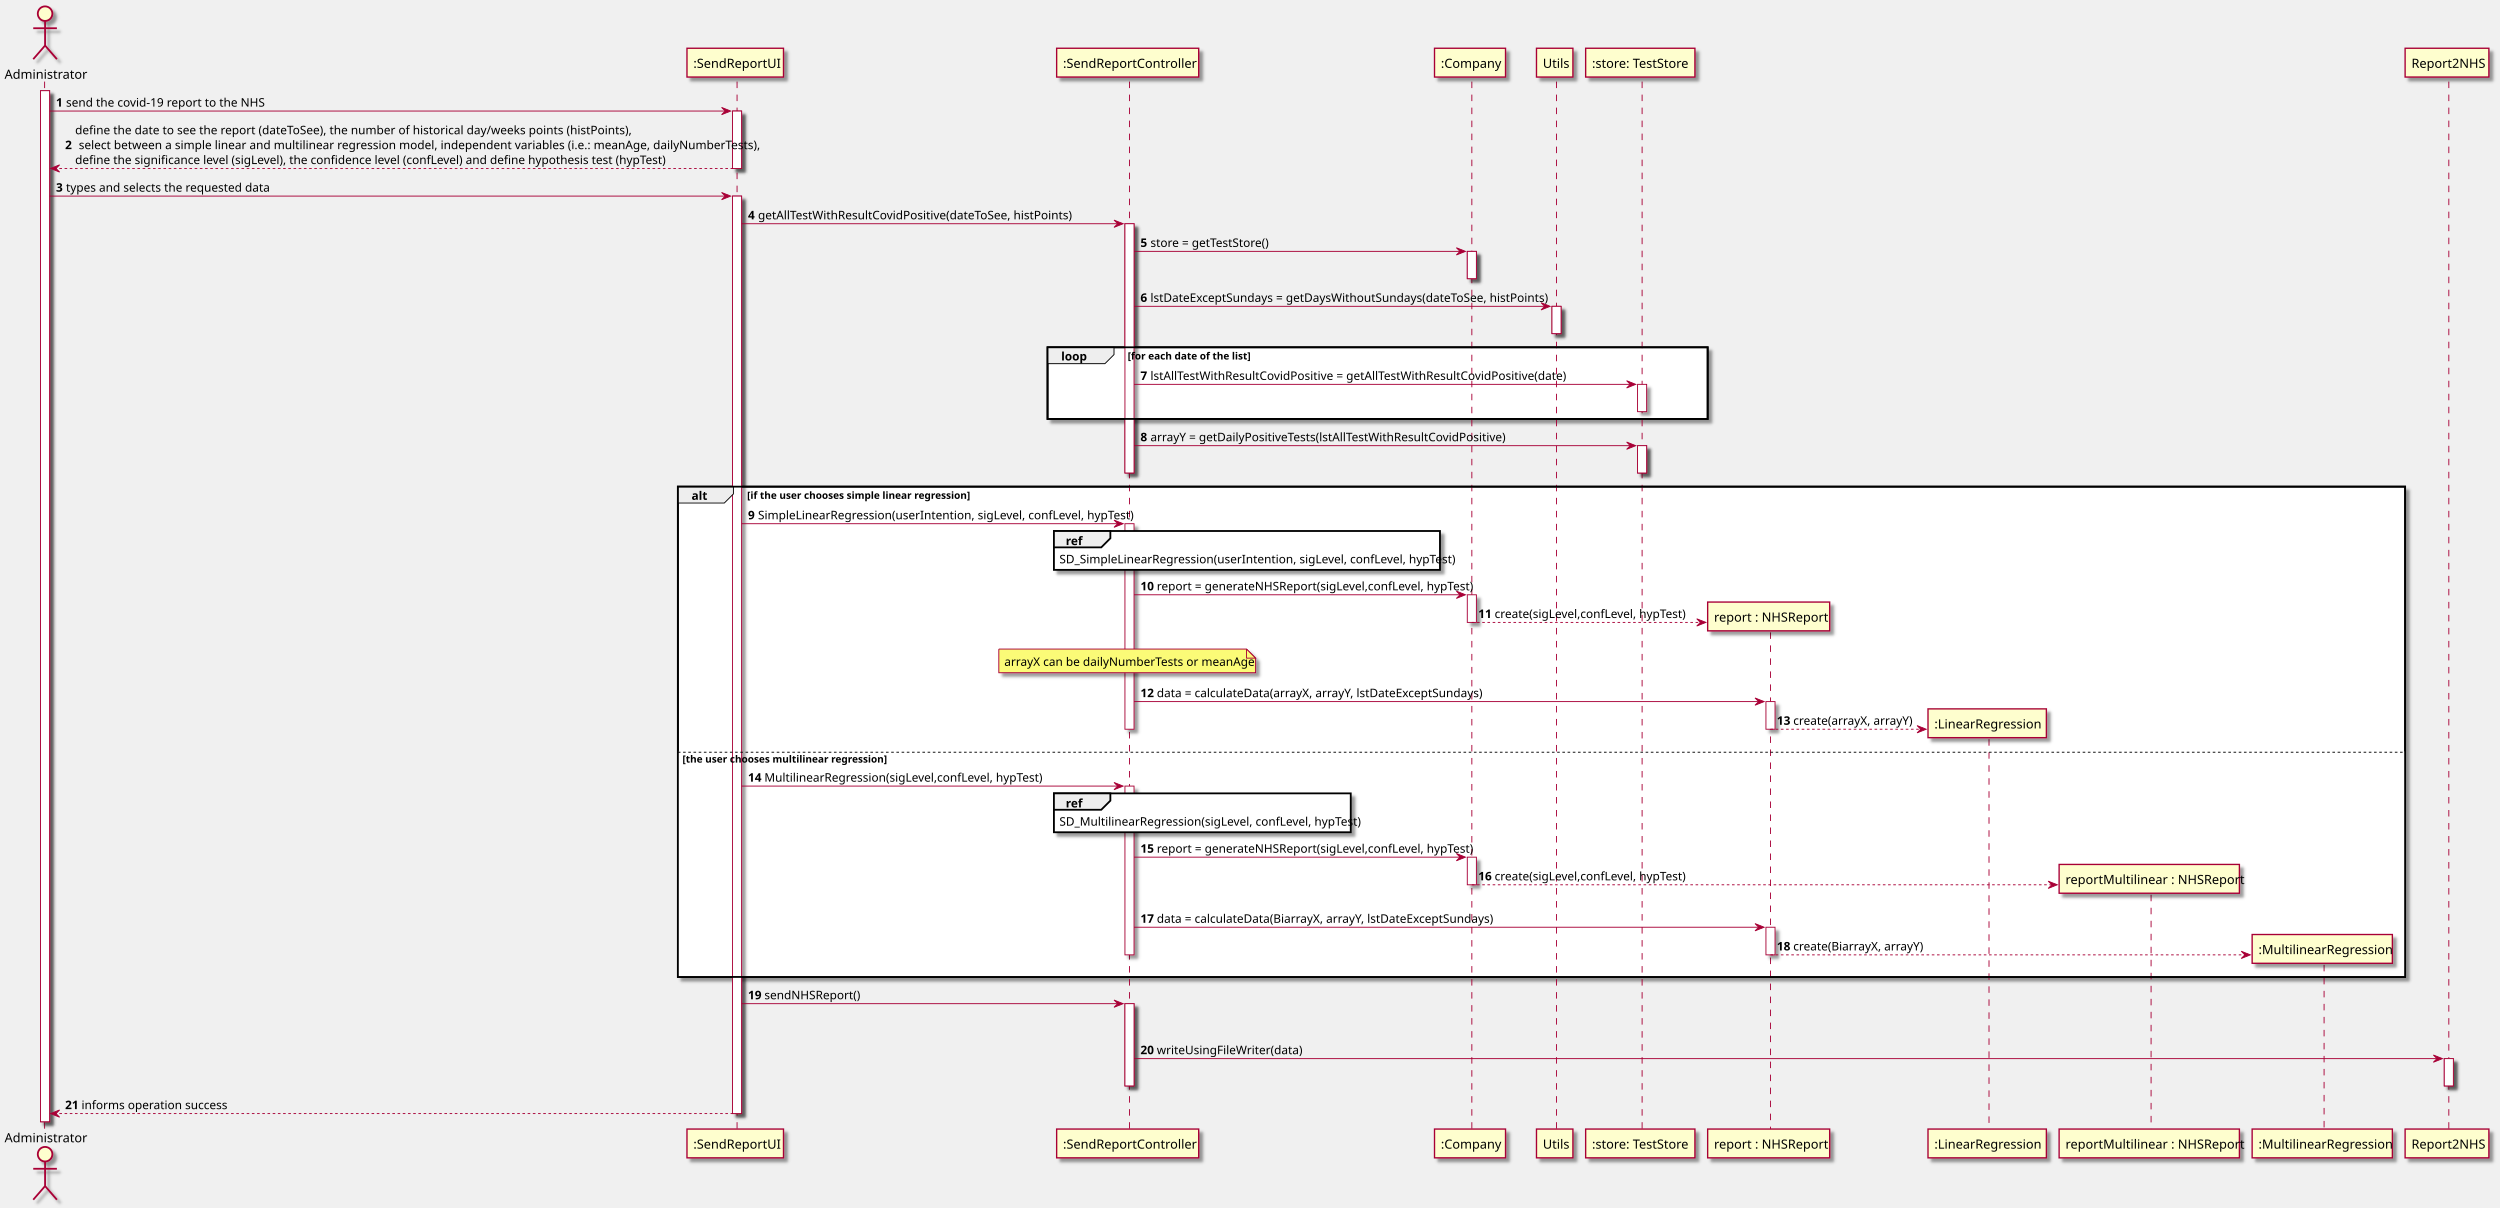
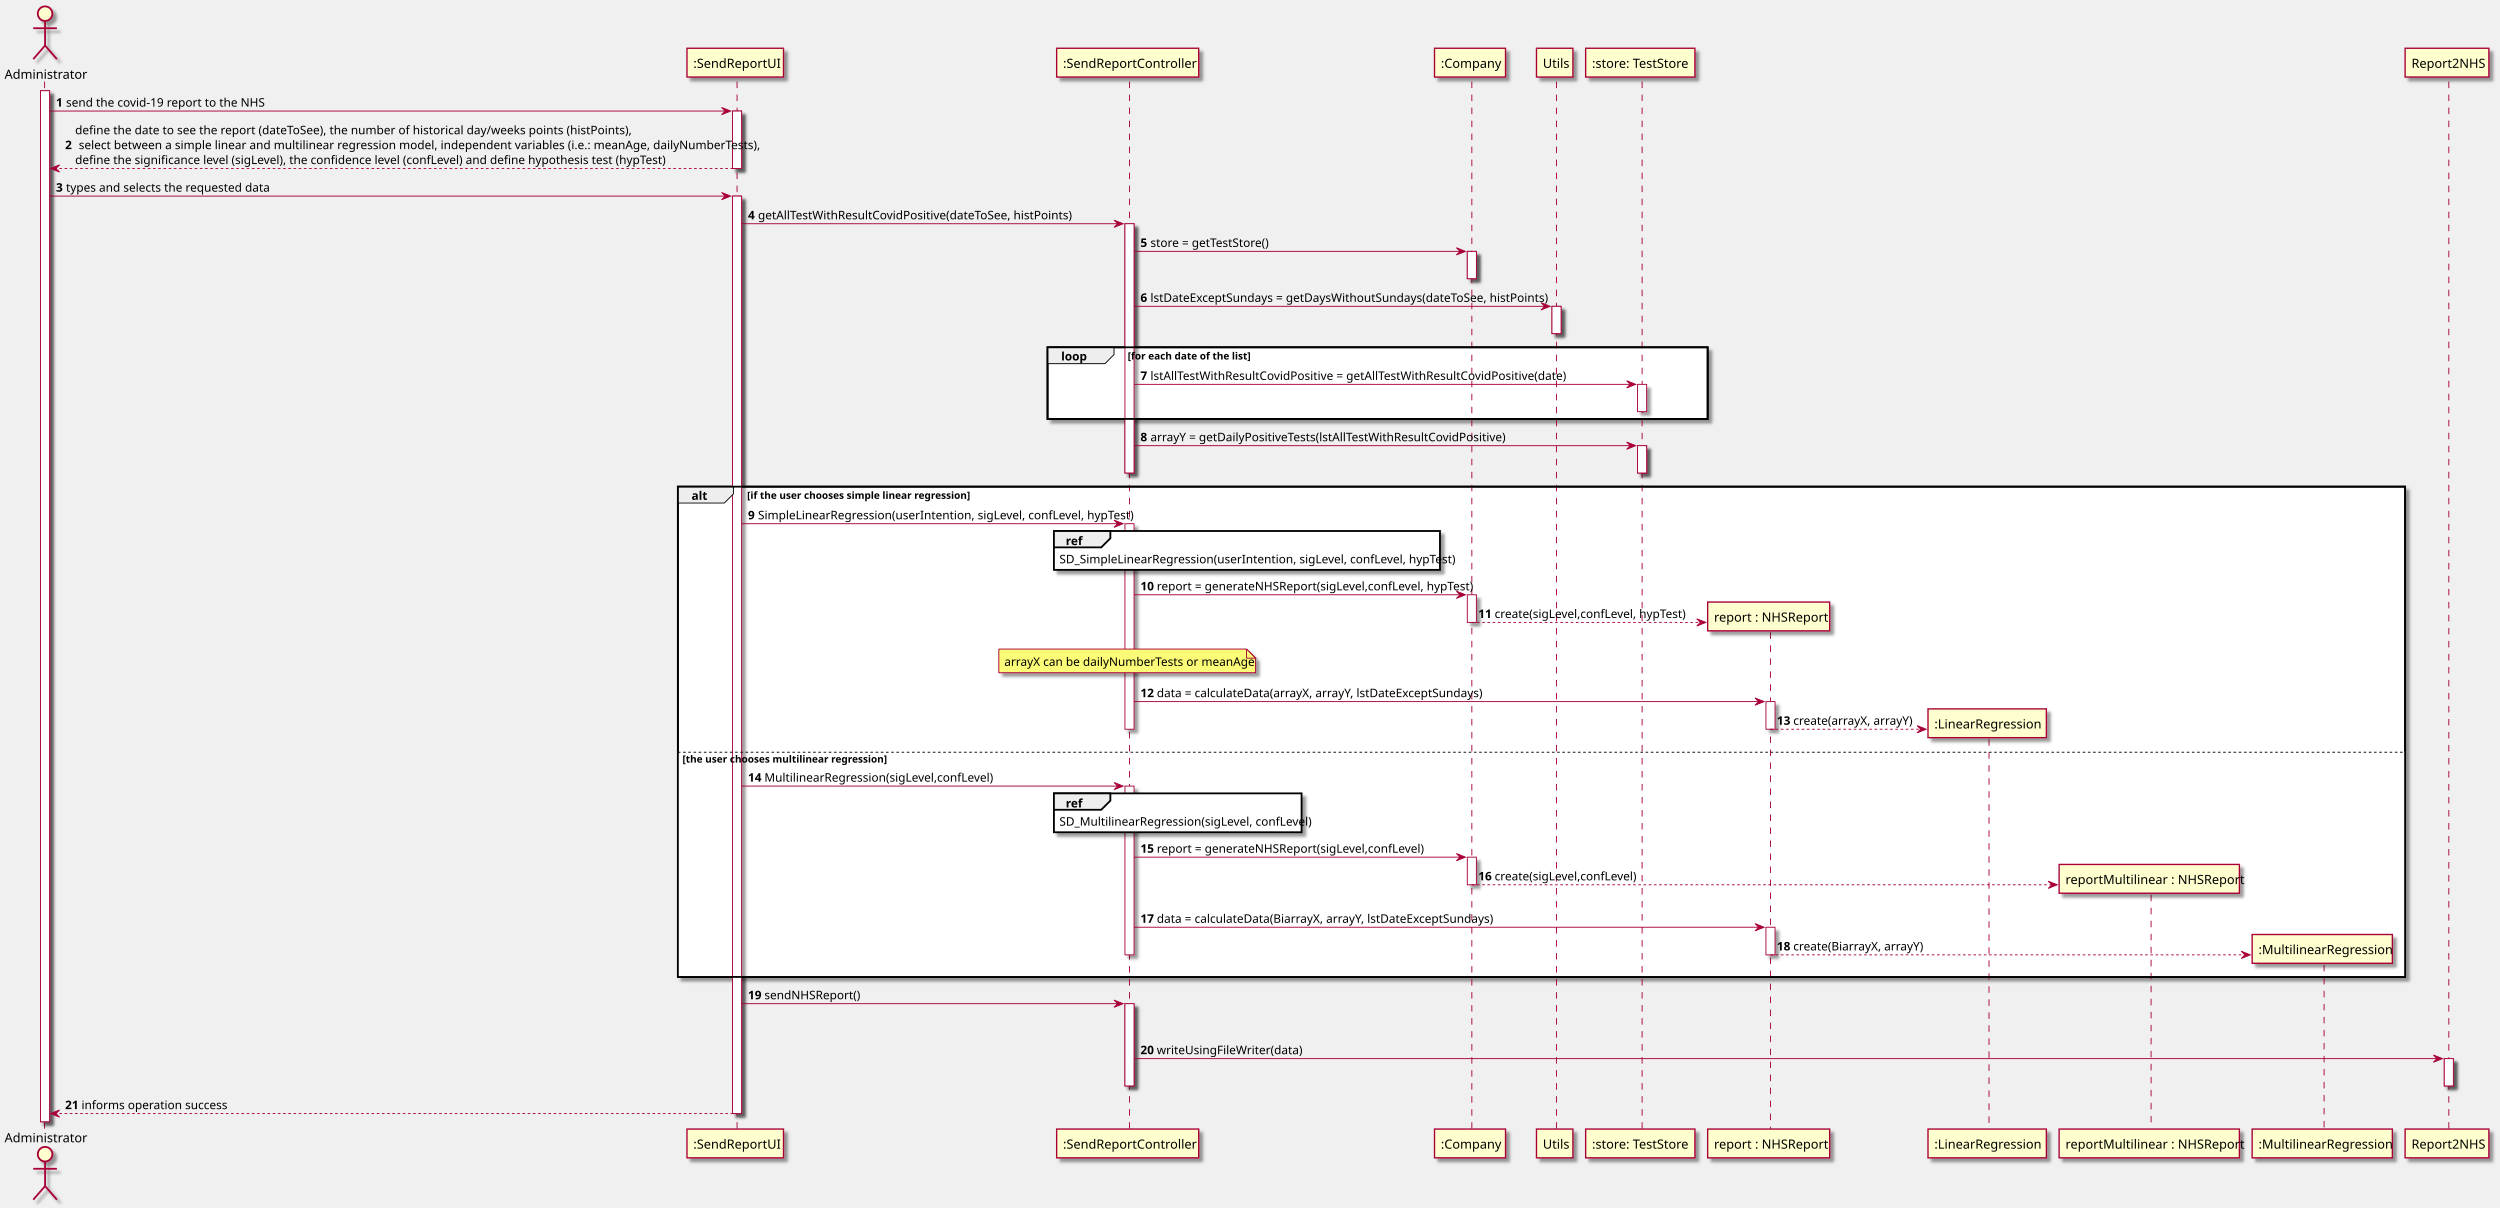
<svg xmlns="http://www.w3.org/2000/svg" contentScriptType="application/ecmascript" contentStyleType="text/css" height="928.2px" preserveAspectRatio="none" style="width:1922px;height:928px;" version="1.1" viewBox="0 0 1922 928" width="1922.9px" zoomAndPan="magnify">
  <defs>
-     <filter height="300%" id="f334g4df48loe" width="300%" x="-1" y="-1">
+     <filter height="300%" id="f144cm4b75walk" width="300%" x="-1" y="-1">
      <feGaussianBlur result="blurOut" stdDeviation="1.4" />
      <feColorMatrix in="blurOut" result="blurOut2" type="matrix" values="0 0 0 0 0 0 0 0 0 0 0 0 0 0 0 0 0 0 .4 0" />
      <feOffset dx="2.8" dy="2.8" in="blurOut2" result="blurOut3" />
      <feBlend in="SourceGraphic" in2="blurOut3" mode="normal" />
    </filter>
  </defs>
  <g>
-     <rect fill="#FFFFFF" filter="url(#f334g4df48loe)" height="792.69" style="stroke:#A80036;stroke-width:0.7;" width="7" x="31.15" y="69.727" />
-     <rect fill="#FFFFFF" filter="url(#f334g4df48loe)" height="44.138" style="stroke:#A80036;stroke-width:0.7;" width="7" x="563.15" y="85.373" />
-     <rect fill="#FFFFFF" filter="url(#f334g4df48loe)" height="705.359" style="stroke:#A80036;stroke-width:0.7;" width="7" x="563.15" y="150.757" />
-     <rect fill="#FFFFFF" filter="url(#f334g4df48loe)" height="191.631" style="stroke:#A80036;stroke-width:0.7;" width="7" x="864.85" y="172.003" />
-     <rect fill="#FFFFFF" filter="url(#f334g4df48loe)" height="158.003" style="stroke:#A80036;stroke-width:0.7;" width="7" x="864.85" y="402.626" />
-     <rect fill="#FFFFFF" filter="url(#f334g4df48loe)" height="129.757" style="stroke:#A80036;stroke-width:0.7;" width="7" x="864.85" y="604.341" />
-     <rect fill="#FFFFFF" filter="url(#f334g4df48loe)" height="63.246" style="stroke:#A80036;stroke-width:0.7;" width="7" x="864.85" y="771.624" />
-     <rect fill="#FFFFFF" filter="url(#f334g4df48loe)" height="21" style="stroke:#A80036;stroke-width:0.7;" width="7" x="1128.05" y="193.249" />
-     <rect fill="#FFFFFF" filter="url(#f334g4df48loe)" height="21.246" style="stroke:#A80036;stroke-width:0.7;" width="7" x="1128.05" y="457.264" />
-     <rect fill="#FFFFFF" filter="url(#f334g4df48loe)" height="21.246" style="stroke:#A80036;stroke-width:0.7;" width="7" x="1128.05" y="658.979" />
-     <rect fill="#FFFFFF" filter="url(#f334g4df48loe)" height="21" style="stroke:#A80036;stroke-width:0.7;" width="7" x="1193.15" y="235.495" />
-     <rect fill="#FFFFFF" filter="url(#f334g4df48loe)" height="21" style="stroke:#A80036;stroke-width:0.7;" width="7" x="1258.95" y="295.488" />
-     <rect fill="#FFFFFF" filter="url(#f334g4df48loe)" height="21" style="stroke:#A80036;stroke-width:0.7;" width="7" x="1258.95" y="342.634" />
-     <rect fill="#FFFFFF" filter="url(#f334g4df48loe)" height="21.246" style="stroke:#A80036;stroke-width:0.7;" width="7" x="1357.65" y="539.383" />
-     <rect fill="#FFFFFF" filter="url(#f334g4df48loe)" height="21.246" style="stroke:#A80036;stroke-width:0.7;" width="7" x="1357.65" y="712.852" />
-     <rect fill="#FFFFFF" filter="url(#f334g4df48loe)" height="21" style="stroke:#A80036;stroke-width:0.7;" width="7" x="1879.15" y="813.87" />
-     <rect fill="#FFFFFF" filter="url(#f334g4df48loe)" height="55.092" style="stroke:#000000;stroke-width:1.4;" width="507.5" x="805.35" y="266.995" />
-     <rect fill="#FFFFFF" filter="url(#f334g4df48loe)" height="376.945" style="stroke:#000000;stroke-width:1.4;" width="1327.9" x="521.15" y="374.134" />
+     <rect fill="#FFFFFF" filter="url(#f144cm4b75walk)" height="792.69" style="stroke:#A80036;stroke-width:0.7;" width="7" x="31.15" y="69.727" />
+     <rect fill="#FFFFFF" filter="url(#f144cm4b75walk)" height="44.138" style="stroke:#A80036;stroke-width:0.7;" width="7" x="563.15" y="85.373" />
+     <rect fill="#FFFFFF" filter="url(#f144cm4b75walk)" height="705.359" style="stroke:#A80036;stroke-width:0.7;" width="7" x="563.15" y="150.757" />
+     <rect fill="#FFFFFF" filter="url(#f144cm4b75walk)" height="191.631" style="stroke:#A80036;stroke-width:0.7;" width="7" x="864.85" y="172.003" />
+     <rect fill="#FFFFFF" filter="url(#f144cm4b75walk)" height="158.003" style="stroke:#A80036;stroke-width:0.7;" width="7" x="864.85" y="402.626" />
+     <rect fill="#FFFFFF" filter="url(#f144cm4b75walk)" height="129.757" style="stroke:#A80036;stroke-width:0.7;" width="7" x="864.85" y="604.341" />
+     <rect fill="#FFFFFF" filter="url(#f144cm4b75walk)" height="63.246" style="stroke:#A80036;stroke-width:0.7;" width="7" x="864.85" y="771.624" />
+     <rect fill="#FFFFFF" filter="url(#f144cm4b75walk)" height="21" style="stroke:#A80036;stroke-width:0.7;" width="7" x="1128.05" y="193.249" />
+     <rect fill="#FFFFFF" filter="url(#f144cm4b75walk)" height="21.246" style="stroke:#A80036;stroke-width:0.7;" width="7" x="1128.05" y="457.264" />
+     <rect fill="#FFFFFF" filter="url(#f144cm4b75walk)" height="21.246" style="stroke:#A80036;stroke-width:0.7;" width="7" x="1128.05" y="658.979" />
+     <rect fill="#FFFFFF" filter="url(#f144cm4b75walk)" height="21" style="stroke:#A80036;stroke-width:0.7;" width="7" x="1193.15" y="235.495" />
+     <rect fill="#FFFFFF" filter="url(#f144cm4b75walk)" height="21" style="stroke:#A80036;stroke-width:0.7;" width="7" x="1258.95" y="295.488" />
+     <rect fill="#FFFFFF" filter="url(#f144cm4b75walk)" height="21" style="stroke:#A80036;stroke-width:0.7;" width="7" x="1258.95" y="342.634" />
+     <rect fill="#FFFFFF" filter="url(#f144cm4b75walk)" height="21.246" style="stroke:#A80036;stroke-width:0.7;" width="7" x="1357.65" y="539.383" />
+     <rect fill="#FFFFFF" filter="url(#f144cm4b75walk)" height="21.246" style="stroke:#A80036;stroke-width:0.7;" width="7" x="1357.65" y="712.852" />
+     <rect fill="#FFFFFF" filter="url(#f144cm4b75walk)" height="21" style="stroke:#A80036;stroke-width:0.7;" width="7" x="1879.15" y="813.87" />
+     <rect fill="#FFFFFF" filter="url(#f144cm4b75walk)" height="55.092" style="stroke:#000000;stroke-width:1.4;" width="507.5" x="805.35" y="266.995" />
+     <rect fill="#FFFFFF" filter="url(#f144cm4b75walk)" height="376.945" style="stroke:#000000;stroke-width:1.4;" width="1327.9" x="521.15" y="374.134" />
    <rect fill="#FFFFFF" height="173.469" style="stroke:none;stroke-width:0.7;" width="1327.9" x="521.15" y="577.609" />
    <line style="stroke:#A80036;stroke-width:0.7;stroke-dasharray:5.0,5.0;" x1="34.3" x2="34.3" y1="62.727" y2="868.716" />
    <line style="stroke:#A80036;stroke-width:0.7;stroke-dasharray:5.0,5.0;" x1="566.65" x2="566.65" y1="62.727" y2="868.716" />
    <line style="stroke:#A80036;stroke-width:0.7;stroke-dasharray:5.0,5.0;" x1="868.35" x2="868.35" y1="62.727" y2="868.716" />
    <line style="stroke:#A80036;stroke-width:0.7;stroke-dasharray:5.0,5.0;" x1="1131.55" x2="1131.55" y1="62.727" y2="868.716" />
    <line style="stroke:#A80036;stroke-width:0.7;stroke-dasharray:5.0,5.0;" x1="1196.65" x2="1196.65" y1="62.727" y2="868.716" />
    <line style="stroke:#A80036;stroke-width:0.7;stroke-dasharray:5.0,5.0;" x1="1262.45" x2="1262.45" y1="62.727" y2="868.716" />
    <line style="stroke:#A80036;stroke-width:0.7;stroke-dasharray:5.0,5.0;" x1="1361.15" x2="1361.15" y1="486.177" y2="868.716" />
    <line style="stroke:#A80036;stroke-width:0.7;stroke-dasharray:5.0,5.0;" x1="1529.15" x2="1529.15" y1="568.296" y2="868.716" />
    <line style="stroke:#A80036;stroke-width:0.7;stroke-dasharray:5.0,5.0;" x1="1653.75" x2="1653.75" y1="687.892" y2="868.716" />
    <line style="stroke:#A80036;stroke-width:0.7;stroke-dasharray:5.0,5.0;" x1="1786.75" x2="1786.75" y1="741.765" y2="868.716" />
    <line style="stroke:#A80036;stroke-width:0.7;stroke-dasharray:5.0,5.0;" x1="1882.65" x2="1882.65" y1="62.727" y2="868.716" />
    <text fill="#000000" font-family="sans-serif" font-size="9.8" lengthAdjust="spacing" textLength="58.1" x="3.5" y="60.573">Administrator</text>
-     <ellipse cx="34.65" cy="10.5" fill="#FEFECE" filter="url(#f334g4df48loe)" rx="5.6" ry="5.6" style="stroke:#A80036;stroke-width:1.4;" />
-     <path d="M34.65,16.1 L34.65,35 M25.55,21.7 L43.75,21.7 M34.65,35 L25.55,45.5 M34.65,35 L43.75,45.5 " fill="none" filter="url(#f334g4df48loe)" style="stroke:#A80036;stroke-width:1.4;" />
+     <ellipse cx="34.65" cy="10.5" fill="#FEFECE" filter="url(#f144cm4b75walk)" rx="5.6" ry="5.6" style="stroke:#A80036;stroke-width:1.4;" />
+     <path d="M34.65,16.1 L34.65,35 M25.55,21.7 L43.75,21.7 M34.65,35 L25.55,45.5 M34.65,35 L43.75,45.5 " fill="none" filter="url(#f144cm4b75walk)" style="stroke:#A80036;stroke-width:1.4;" />
    <text fill="#000000" font-family="sans-serif" font-size="9.8" lengthAdjust="spacing" textLength="58.1" x="3.5" y="878.19">Administrator</text>
-     <ellipse cx="34.65" cy="887.343" fill="#FEFECE" filter="url(#f334g4df48loe)" rx="5.6" ry="5.6" style="stroke:#A80036;stroke-width:1.4;" />
-     <path d="M34.65,892.943 L34.65,911.843 M25.55,898.543 L43.75,898.543 M34.65,911.843 L25.55,922.343 M34.65,911.843 L43.75,922.343 " fill="none" filter="url(#f334g4df48loe)" style="stroke:#A80036;stroke-width:1.4;" />
-     <rect fill="#FEFECE" filter="url(#f334g4df48loe)" height="22.127" style="stroke:#A80036;stroke-width:1.05;" width="74.2" x="528.15" y="37.1" />
+     <ellipse cx="34.65" cy="887.343" fill="#FEFECE" filter="url(#f144cm4b75walk)" rx="5.6" ry="5.6" style="stroke:#A80036;stroke-width:1.4;" />
+     <path d="M34.65,892.943 L34.65,911.843 M25.55,898.543 L43.75,898.543 M34.65,911.843 L25.55,922.343 M34.65,911.843 L43.75,922.343 " fill="none" filter="url(#f144cm4b75walk)" style="stroke:#A80036;stroke-width:1.4;" />
+     <rect fill="#FEFECE" filter="url(#f144cm4b75walk)" height="22.127" style="stroke:#A80036;stroke-width:1.05;" width="74.2" x="528.15" y="37.1" />
    <text fill="#000000" font-family="sans-serif" font-size="9.8" lengthAdjust="spacing" textLength="64.4" x="533.05" y="52.173">:SendReportUI</text>
-     <rect fill="#FEFECE" filter="url(#f334g4df48loe)" height="22.127" style="stroke:#A80036;stroke-width:1.05;" width="74.2" x="528.15" y="868.016" />
+     <rect fill="#FEFECE" filter="url(#f144cm4b75walk)" height="22.127" style="stroke:#A80036;stroke-width:1.05;" width="74.2" x="528.15" y="868.016" />
    <text fill="#000000" font-family="sans-serif" font-size="9.8" lengthAdjust="spacing" textLength="64.4" x="533.05" y="883.09">:SendReportUI</text>
-     <rect fill="#FEFECE" filter="url(#f334g4df48loe)" height="22.127" style="stroke:#A80036;stroke-width:1.05;" width="109.2" x="812.35" y="37.1" />
+     <rect fill="#FEFECE" filter="url(#f144cm4b75walk)" height="22.127" style="stroke:#A80036;stroke-width:1.05;" width="109.2" x="812.35" y="37.1" />
    <text fill="#000000" font-family="sans-serif" font-size="9.8" lengthAdjust="spacing" textLength="99.4" x="817.25" y="52.173">:SendReportController</text>
-     <rect fill="#FEFECE" filter="url(#f334g4df48loe)" height="22.127" style="stroke:#A80036;stroke-width:1.05;" width="109.2" x="812.35" y="868.016" />
+     <rect fill="#FEFECE" filter="url(#f144cm4b75walk)" height="22.127" style="stroke:#A80036;stroke-width:1.05;" width="109.2" x="812.35" y="868.016" />
    <text fill="#000000" font-family="sans-serif" font-size="9.8" lengthAdjust="spacing" textLength="99.4" x="817.25" y="883.09">:SendReportController</text>
-     <rect fill="#FEFECE" filter="url(#f334g4df48loe)" height="22.127" style="stroke:#A80036;stroke-width:1.05;" width="54.6" x="1102.85" y="37.1" />
+     <rect fill="#FEFECE" filter="url(#f144cm4b75walk)" height="22.127" style="stroke:#A80036;stroke-width:1.05;" width="54.6" x="1102.85" y="37.1" />
    <text fill="#000000" font-family="sans-serif" font-size="9.8" lengthAdjust="spacing" textLength="44.8" x="1107.75" y="52.173">:Company</text>
-     <rect fill="#FEFECE" filter="url(#f334g4df48loe)" height="22.127" style="stroke:#A80036;stroke-width:1.05;" width="54.6" x="1102.85" y="868.016" />
+     <rect fill="#FEFECE" filter="url(#f144cm4b75walk)" height="22.127" style="stroke:#A80036;stroke-width:1.05;" width="54.6" x="1102.85" y="868.016" />
    <text fill="#000000" font-family="sans-serif" font-size="9.8" lengthAdjust="spacing" textLength="44.8" x="1107.75" y="883.09">:Company</text>
-     <rect fill="#FEFECE" filter="url(#f334g4df48loe)" height="22.127" style="stroke:#A80036;stroke-width:1.05;" width="28" x="1181.25" y="37.1" />
+     <rect fill="#FEFECE" filter="url(#f144cm4b75walk)" height="22.127" style="stroke:#A80036;stroke-width:1.05;" width="28" x="1181.25" y="37.1" />
    <text fill="#000000" font-family="sans-serif" font-size="9.8" lengthAdjust="spacing" textLength="18.2" x="1186.15" y="52.173">Utils</text>
-     <rect fill="#FEFECE" filter="url(#f334g4df48loe)" height="22.127" style="stroke:#A80036;stroke-width:1.05;" width="28" x="1181.25" y="868.016" />
+     <rect fill="#FEFECE" filter="url(#f144cm4b75walk)" height="22.127" style="stroke:#A80036;stroke-width:1.05;" width="28" x="1181.25" y="868.016" />
    <text fill="#000000" font-family="sans-serif" font-size="9.8" lengthAdjust="spacing" textLength="18.2" x="1186.15" y="883.09">Utils</text>
-     <rect fill="#FEFECE" filter="url(#f334g4df48loe)" height="22.127" style="stroke:#A80036;stroke-width:1.05;" width="84" x="1219.05" y="37.1" />
+     <rect fill="#FEFECE" filter="url(#f144cm4b75walk)" height="22.127" style="stroke:#A80036;stroke-width:1.05;" width="84" x="1219.05" y="37.1" />
    <text fill="#000000" font-family="sans-serif" font-size="9.8" lengthAdjust="spacing" textLength="74.2" x="1223.95" y="52.173">:store: TestStore</text>
-     <rect fill="#FEFECE" filter="url(#f334g4df48loe)" height="22.127" style="stroke:#A80036;stroke-width:1.05;" width="84" x="1219.05" y="868.016" />
+     <rect fill="#FEFECE" filter="url(#f144cm4b75walk)" height="22.127" style="stroke:#A80036;stroke-width:1.05;" width="84" x="1219.05" y="868.016" />
    <text fill="#000000" font-family="sans-serif" font-size="9.8" lengthAdjust="spacing" textLength="74.2" x="1223.95" y="883.09">:store: TestStore</text>
-     <rect fill="#FEFECE" filter="url(#f334g4df48loe)" height="22.127" style="stroke:#A80036;stroke-width:1.05;" width="93.8" x="1312.85" y="868.016" />
+     <rect fill="#FEFECE" filter="url(#f144cm4b75walk)" height="22.127" style="stroke:#A80036;stroke-width:1.05;" width="93.8" x="1312.85" y="868.016" />
    <text fill="#000000" font-family="sans-serif" font-size="9.8" lengthAdjust="spacing" textLength="84" x="1317.75" y="883.09">report : NHSReport</text>
-     <rect fill="#FEFECE" filter="url(#f334g4df48loe)" height="22.127" style="stroke:#A80036;stroke-width:1.05;" width="91" x="1482.25" y="868.016" />
+     <rect fill="#FEFECE" filter="url(#f144cm4b75walk)" height="22.127" style="stroke:#A80036;stroke-width:1.05;" width="91" x="1482.25" y="868.016" />
    <text fill="#000000" font-family="sans-serif" font-size="9.8" lengthAdjust="spacing" textLength="81.2" x="1487.15" y="883.09">:LinearRegression</text>
-     <rect fill="#FEFECE" filter="url(#f334g4df48loe)" height="22.127" style="stroke:#A80036;stroke-width:1.05;" width="138.6" x="1583.05" y="868.016" />
+     <rect fill="#FEFECE" filter="url(#f144cm4b75walk)" height="22.127" style="stroke:#A80036;stroke-width:1.05;" width="138.6" x="1583.05" y="868.016" />
    <text fill="#000000" font-family="sans-serif" font-size="9.8" lengthAdjust="spacing" textLength="128.8" x="1587.95" y="883.09">reportMultilinear : NHSReport</text>
-     <rect fill="#FEFECE" filter="url(#f334g4df48loe)" height="22.127" style="stroke:#A80036;stroke-width:1.05;" width="107.8" x="1731.45" y="868.016" />
+     <rect fill="#FEFECE" filter="url(#f144cm4b75walk)" height="22.127" style="stroke:#A80036;stroke-width:1.05;" width="107.8" x="1731.45" y="868.016" />
    <text fill="#000000" font-family="sans-serif" font-size="9.8" lengthAdjust="spacing" textLength="98" x="1736.35" y="883.09">:MultilinearRegression</text>
-     <rect fill="#FEFECE" filter="url(#f334g4df48loe)" height="22.127" style="stroke:#A80036;stroke-width:1.05;" width="64.4" x="1849.05" y="37.1" />
+     <rect fill="#FEFECE" filter="url(#f144cm4b75walk)" height="22.127" style="stroke:#A80036;stroke-width:1.05;" width="64.4" x="1849.05" y="37.1" />
    <text fill="#000000" font-family="sans-serif" font-size="9.8" lengthAdjust="spacing" textLength="54.6" x="1853.95" y="52.173">Report2NHS</text>
-     <rect fill="#FEFECE" filter="url(#f334g4df48loe)" height="22.127" style="stroke:#A80036;stroke-width:1.05;" width="64.4" x="1849.05" y="868.016" />
+     <rect fill="#FEFECE" filter="url(#f144cm4b75walk)" height="22.127" style="stroke:#A80036;stroke-width:1.05;" width="64.4" x="1849.05" y="868.016" />
    <text fill="#000000" font-family="sans-serif" font-size="9.8" lengthAdjust="spacing" textLength="54.6" x="1853.95" y="883.09">Report2NHS</text>
-     <rect fill="#FFFFFF" filter="url(#f334g4df48loe)" height="792.69" style="stroke:#A80036;stroke-width:0.7;" width="7" x="31.15" y="69.727" />
-     <rect fill="#FFFFFF" filter="url(#f334g4df48loe)" height="44.138" style="stroke:#A80036;stroke-width:0.7;" width="7" x="563.15" y="85.373" />
-     <rect fill="#FFFFFF" filter="url(#f334g4df48loe)" height="705.359" style="stroke:#A80036;stroke-width:0.7;" width="7" x="563.15" y="150.757" />
-     <rect fill="#FFFFFF" filter="url(#f334g4df48loe)" height="191.631" style="stroke:#A80036;stroke-width:0.7;" width="7" x="864.85" y="172.003" />
-     <rect fill="#FFFFFF" filter="url(#f334g4df48loe)" height="158.003" style="stroke:#A80036;stroke-width:0.7;" width="7" x="864.85" y="402.626" />
-     <rect fill="#FFFFFF" filter="url(#f334g4df48loe)" height="129.757" style="stroke:#A80036;stroke-width:0.7;" width="7" x="864.85" y="604.341" />
-     <rect fill="#FFFFFF" filter="url(#f334g4df48loe)" height="63.246" style="stroke:#A80036;stroke-width:0.7;" width="7" x="864.85" y="771.624" />
-     <rect fill="#FFFFFF" filter="url(#f334g4df48loe)" height="21" style="stroke:#A80036;stroke-width:0.7;" width="7" x="1128.05" y="193.249" />
-     <rect fill="#FFFFFF" filter="url(#f334g4df48loe)" height="21.246" style="stroke:#A80036;stroke-width:0.7;" width="7" x="1128.05" y="457.264" />
-     <rect fill="#FFFFFF" filter="url(#f334g4df48loe)" height="21.246" style="stroke:#A80036;stroke-width:0.7;" width="7" x="1128.05" y="658.979" />
-     <rect fill="#FFFFFF" filter="url(#f334g4df48loe)" height="21" style="stroke:#A80036;stroke-width:0.7;" width="7" x="1193.15" y="235.495" />
-     <rect fill="#FFFFFF" filter="url(#f334g4df48loe)" height="21" style="stroke:#A80036;stroke-width:0.7;" width="7" x="1258.95" y="295.488" />
-     <rect fill="#FFFFFF" filter="url(#f334g4df48loe)" height="21" style="stroke:#A80036;stroke-width:0.7;" width="7" x="1258.95" y="342.634" />
-     <rect fill="#FFFFFF" filter="url(#f334g4df48loe)" height="21.246" style="stroke:#A80036;stroke-width:0.7;" width="7" x="1357.65" y="539.383" />
-     <rect fill="#FFFFFF" filter="url(#f334g4df48loe)" height="21.246" style="stroke:#A80036;stroke-width:0.7;" width="7" x="1357.65" y="712.852" />
-     <rect fill="#FFFFFF" filter="url(#f334g4df48loe)" height="21" style="stroke:#A80036;stroke-width:0.7;" width="7" x="1879.15" y="813.87" />
+     <rect fill="#FFFFFF" filter="url(#f144cm4b75walk)" height="792.69" style="stroke:#A80036;stroke-width:0.7;" width="7" x="31.15" y="69.727" />
+     <rect fill="#FFFFFF" filter="url(#f144cm4b75walk)" height="44.138" style="stroke:#A80036;stroke-width:0.7;" width="7" x="563.15" y="85.373" />
+     <rect fill="#FFFFFF" filter="url(#f144cm4b75walk)" height="705.359" style="stroke:#A80036;stroke-width:0.7;" width="7" x="563.15" y="150.757" />
+     <rect fill="#FFFFFF" filter="url(#f144cm4b75walk)" height="191.631" style="stroke:#A80036;stroke-width:0.7;" width="7" x="864.85" y="172.003" />
+     <rect fill="#FFFFFF" filter="url(#f144cm4b75walk)" height="158.003" style="stroke:#A80036;stroke-width:0.7;" width="7" x="864.85" y="402.626" />
+     <rect fill="#FFFFFF" filter="url(#f144cm4b75walk)" height="129.757" style="stroke:#A80036;stroke-width:0.7;" width="7" x="864.85" y="604.341" />
+     <rect fill="#FFFFFF" filter="url(#f144cm4b75walk)" height="63.246" style="stroke:#A80036;stroke-width:0.7;" width="7" x="864.85" y="771.624" />
+     <rect fill="#FFFFFF" filter="url(#f144cm4b75walk)" height="21" style="stroke:#A80036;stroke-width:0.7;" width="7" x="1128.05" y="193.249" />
+     <rect fill="#FFFFFF" filter="url(#f144cm4b75walk)" height="21.246" style="stroke:#A80036;stroke-width:0.7;" width="7" x="1128.05" y="457.264" />
+     <rect fill="#FFFFFF" filter="url(#f144cm4b75walk)" height="21.246" style="stroke:#A80036;stroke-width:0.7;" width="7" x="1128.05" y="658.979" />
+     <rect fill="#FFFFFF" filter="url(#f144cm4b75walk)" height="21" style="stroke:#A80036;stroke-width:0.7;" width="7" x="1193.15" y="235.495" />
+     <rect fill="#FFFFFF" filter="url(#f144cm4b75walk)" height="21" style="stroke:#A80036;stroke-width:0.7;" width="7" x="1258.95" y="295.488" />
+     <rect fill="#FFFFFF" filter="url(#f144cm4b75walk)" height="21" style="stroke:#A80036;stroke-width:0.7;" width="7" x="1258.95" y="342.634" />
+     <rect fill="#FFFFFF" filter="url(#f144cm4b75walk)" height="21.246" style="stroke:#A80036;stroke-width:0.7;" width="7" x="1357.65" y="539.383" />
+     <rect fill="#FFFFFF" filter="url(#f144cm4b75walk)" height="21.246" style="stroke:#A80036;stroke-width:0.7;" width="7" x="1357.65" y="712.852" />
+     <rect fill="#FFFFFF" filter="url(#f144cm4b75walk)" height="21" style="stroke:#A80036;stroke-width:0.7;" width="7" x="1879.15" y="813.87" />
    <polygon fill="#A80036" points="554.75,82.573,561.75,85.373,554.75,88.173,557.55,85.373" style="stroke:#A80036;stroke-width:0.7;" />
    <line style="stroke:#A80036;stroke-width:0.7;" x1="38.15" x2="558.95" y1="85.373" y2="85.373" />
    <text fill="#000000" font-family="sans-serif" font-size="9.1" font-weight="bold" lengthAdjust="spacing" textLength="4.9" x="43.05" y="81.973">1</text>
    <text fill="#000000" font-family="sans-serif" font-size="9.1" lengthAdjust="spacing" textLength="144.2" x="50.75" y="81.973">send the covid-19 report to the NHS</text>
    <polygon fill="#A80036" points="45.85,126.711,38.85,129.511,45.85,132.311,43.05,129.511" style="stroke:#A80036;stroke-width:0.7;" />
    <line style="stroke:#A80036;stroke-width:0.7;stroke-dasharray:2.0,2.0;" x1="41.65" x2="565.95" y1="129.511" y2="129.511" />
    <text fill="#000000" font-family="sans-serif" font-size="9.1" font-weight="bold" lengthAdjust="spacing" textLength="4.9" x="50.05" y="114.665">2</text>
    <text fill="#000000" font-family="sans-serif" font-size="9.1" lengthAdjust="spacing" textLength="406" x="57.75" y="103.219">define the date to see the report (dateToSee), the number of historical day/weeks points (histPoints),</text>
    <text fill="#000000" font-family="sans-serif" font-size="9.1" lengthAdjust="spacing" textLength="494.9" x="60.55" y="114.665">select between a simple linear and multilinear regression model, independent variables (i.e.: meanAge, dailyNumberTests),</text>
    <text fill="#000000" font-family="sans-serif" font-size="9.1" lengthAdjust="spacing" textLength="430.5" x="57.75" y="126.111">define the significance level (sigLevel), the confidence level (confLevel) and define hypothesis test (hypTest)</text>
    <polygon fill="#A80036" points="554.75,147.957,561.75,150.757,554.75,153.557,557.55,150.757" style="stroke:#A80036;stroke-width:0.7;" />
    <line style="stroke:#A80036;stroke-width:0.7;" x1="38.15" x2="558.95" y1="150.757" y2="150.757" />
    <text fill="#000000" font-family="sans-serif" font-size="9.1" font-weight="bold" lengthAdjust="spacing" textLength="4.9" x="43.05" y="147.357">3</text>
    <text fill="#000000" font-family="sans-serif" font-size="9.1" lengthAdjust="spacing" textLength="150.5" x="50.75" y="147.357">types and selects the requested data</text>
    <polygon fill="#A80036" points="856.45,169.203,863.45,172.003,856.45,174.803,859.25,172.003" style="stroke:#A80036;stroke-width:0.7;" />
    <line style="stroke:#A80036;stroke-width:0.7;" x1="570.15" x2="860.65" y1="172.003" y2="172.003" />
    <text fill="#000000" font-family="sans-serif" font-size="9.1" font-weight="bold" lengthAdjust="spacing" textLength="4.9" x="575.05" y="168.604">4</text>
    <text fill="#000000" font-family="sans-serif" font-size="9.1" lengthAdjust="spacing" textLength="233.8" x="582.75" y="168.604">getAllTestWithResultCovidPositive(dateToSee, histPoints)</text>
    <polygon fill="#A80036" points="1119.65,190.449,1126.65,193.249,1119.65,196.049,1122.45,193.249" style="stroke:#A80036;stroke-width:0.7;" />
    <line style="stroke:#A80036;stroke-width:0.7;" x1="871.85" x2="1123.85" y1="193.249" y2="193.249" />
    <text fill="#000000" font-family="sans-serif" font-size="9.1" font-weight="bold" lengthAdjust="spacing" textLength="4.9" x="876.75" y="189.85">5</text>
    <text fill="#000000" font-family="sans-serif" font-size="9.1" lengthAdjust="spacing" textLength="88.9" x="884.45" y="189.85">store = getTestStore()</text>
    <polygon fill="#A80036" points="1184.75,232.695,1191.75,235.495,1184.75,238.295,1187.55,235.495" style="stroke:#A80036;stroke-width:0.7;" />
    <line style="stroke:#A80036;stroke-width:0.7;" x1="871.85" x2="1188.95" y1="235.495" y2="235.495" />
    <text fill="#000000" font-family="sans-serif" font-size="9.1" font-weight="bold" lengthAdjust="spacing" textLength="4.9" x="876.75" y="232.096">6</text>
    <text fill="#000000" font-family="sans-serif" font-size="9.1" lengthAdjust="spacing" textLength="300.3" x="884.45" y="232.096">lstDateExceptSundays = getDaysWithoutSundays(dateToSee, histPoints)</text>
    <path d="M805.35,266.995 L856.45,266.995 L856.45,272.595 L849.45,279.595 L805.35,279.595 L805.35,266.995 " fill="#EEEEEE" style="stroke:#000000;stroke-width:0.7;" />
    <rect fill="none" height="55.092" style="stroke:#000000;stroke-width:1.4;" width="507.5" x="805.35" y="266.995" />
    <text fill="#000000" font-family="sans-serif" font-size="9.1" font-weight="bold" lengthAdjust="spacing" textLength="19.6" x="815.85" y="277.142">loop</text>
    <text fill="#000000" font-family="sans-serif" font-size="7.7" font-weight="bold" lengthAdjust="spacing" textLength="94.5" x="866.95" y="276.389">[for each date of the list]</text>
    <polygon fill="#A80036" points="1250.55,292.688,1257.55,295.488,1250.55,298.288,1253.35,295.488" style="stroke:#A80036;stroke-width:0.7;" />
    <line style="stroke:#A80036;stroke-width:0.7;" x1="871.85" x2="1254.75" y1="295.488" y2="295.488" />
    <text fill="#000000" font-family="sans-serif" font-size="9.1" font-weight="bold" lengthAdjust="spacing" textLength="4.9" x="876.75" y="292.088">7</text>
    <text fill="#000000" font-family="sans-serif" font-size="9.1" lengthAdjust="spacing" textLength="308.7" x="884.45" y="292.088">lstAllTestWithResultCovidPositive = getAllTestWithResultCovidPositive(date)</text>
    <polygon fill="#A80036" points="1250.55,339.834,1257.55,342.634,1250.55,345.434,1253.35,342.634" style="stroke:#A80036;stroke-width:0.7;" />
    <line style="stroke:#A80036;stroke-width:0.7;" x1="871.85" x2="1254.75" y1="342.634" y2="342.634" />
    <text fill="#000000" font-family="sans-serif" font-size="9.1" font-weight="bold" lengthAdjust="spacing" textLength="4.9" x="876.75" y="339.234">8</text>
    <text fill="#000000" font-family="sans-serif" font-size="9.1" lengthAdjust="spacing" textLength="266" x="884.45" y="339.234">arrayY = getDailyPositiveTests(lstAllTestWithResultCovidPositive)</text>
    <path d="M521.15,374.134 L563.85,374.134 L563.85,379.734 L556.85,386.734 L521.15,386.734 L521.15,374.134 " fill="#EEEEEE" style="stroke:#000000;stroke-width:0.7;" />
    <rect fill="none" height="376.945" style="stroke:#000000;stroke-width:1.4;" width="1327.9" x="521.15" y="374.134" />
    <text fill="#000000" font-family="sans-serif" font-size="9.1" font-weight="bold" lengthAdjust="spacing" textLength="11.2" x="531.65" y="384.28">alt</text>
    <text fill="#000000" font-family="sans-serif" font-size="7.7" font-weight="bold" lengthAdjust="spacing" textLength="179.2" x="574.35" y="383.527">[if the user chooses simple linear regression]</text>
    <polygon fill="#A80036" points="856.45,399.826,863.45,402.626,856.45,405.426,859.25,402.626" style="stroke:#A80036;stroke-width:0.7;" />
    <line style="stroke:#A80036;stroke-width:0.7;" x1="570.15" x2="860.65" y1="402.626" y2="402.626" />
    <text fill="#000000" font-family="sans-serif" font-size="9.1" font-weight="bold" lengthAdjust="spacing" textLength="4.9" x="575.05" y="399.226">9</text>
    <text fill="#000000" font-family="sans-serif" font-size="9.1" lengthAdjust="spacing" textLength="273.7" x="582.75" y="399.226">SimpleLinearRegression(userIntention, sigLevel, confLevel, hypTest)</text>
-     <rect fill="#FFFFFF" filter="url(#f334g4df48loe)" height="29.892" style="stroke:#000000;stroke-width:1.4;" width="296.8" x="810.25" y="408.226" />
+     <rect fill="#FFFFFF" filter="url(#f144cm4b75walk)" height="29.892" style="stroke:#000000;stroke-width:1.4;" width="296.8" x="810.25" y="408.226" />
    <polygon fill="#EEEEEE" points="810.25,408.226,853.65,408.226,853.65,413.826,846.65,420.826,810.25,420.826,810.25,408.226" style="stroke:#000000;stroke-width:1.4;" />
    <text fill="#000000" font-family="sans-serif" font-size="9.1" font-weight="bold" lengthAdjust="spacing" textLength="11.9" x="819.35" y="419.072">ref</text>
    <text fill="#000000" font-family="sans-serif" font-size="9.1" lengthAdjust="spacing" textLength="291.2" x="814.45" y="433.072">SD_SimpleLinearRegression(userIntention, sigLevel, confLevel, hypTest)</text>
    <polygon fill="#A80036" points="1119.65,454.464,1126.65,457.264,1119.65,460.064,1122.45,457.264" style="stroke:#A80036;stroke-width:0.7;" />
    <line style="stroke:#A80036;stroke-width:0.7;" x1="871.85" x2="1123.85" y1="457.264" y2="457.264" />
    <text fill="#000000" font-family="sans-serif" font-size="9.1" font-weight="bold" lengthAdjust="spacing" textLength="9.8" x="876.75" y="453.865">10</text>
    <text fill="#000000" font-family="sans-serif" font-size="9.1" lengthAdjust="spacing" textLength="230.3" x="889.35" y="453.865">report = generateNHSReport(sigLevel,confLevel, hypTest)</text>
    <polygon fill="#A80036" points="1304.45,475.71,1311.45,478.51,1304.45,481.31,1307.25,478.51" style="stroke:#A80036;stroke-width:0.7;" />
    <line style="stroke:#A80036;stroke-width:0.7;stroke-dasharray:2.0,2.0;" x1="1131.55" x2="1308.65" y1="478.51" y2="478.51" />
    <text fill="#000000" font-family="sans-serif" font-size="9.1" font-weight="bold" lengthAdjust="spacing" textLength="9.8" x="1136.45" y="475.111">11</text>
    <text fill="#000000" font-family="sans-serif" font-size="9.1" lengthAdjust="spacing" textLength="140.7" x="1149.05" y="475.111">create(sigLevel,confLevel, hypTest)</text>
-     <rect fill="#FEFECE" filter="url(#f334g4df48loe)" height="22.127" style="stroke:#A80036;stroke-width:1.05;" width="93.8" x="1312.85" y="462.864" />
+     <rect fill="#FEFECE" filter="url(#f144cm4b75walk)" height="22.127" style="stroke:#A80036;stroke-width:1.05;" width="93.8" x="1312.85" y="462.864" />
    <text fill="#000000" font-family="sans-serif" font-size="9.8" lengthAdjust="spacing" textLength="84" x="1317.75" y="477.937">report : NHSReport</text>
-     <path d="M767.9,498.991 L767.9,517.191 L965.3,517.191 L965.3,505.991 L958.3,498.991 L767.9,498.991 " fill="#FBFB77" filter="url(#f334g4df48loe)" style="stroke:#A80036;stroke-width:0.7;" />
+     <path d="M767.9,498.991 L767.9,517.191 L965.3,517.191 L965.3,505.991 L958.3,498.991 L767.9,498.991 " fill="#FBFB77" filter="url(#f144cm4b75walk)" style="stroke:#A80036;stroke-width:0.7;" />
    <path d="M958.3,498.991 L958.3,505.991 L965.3,505.991 L958.3,498.991 " fill="#FBFB77" style="stroke:#A80036;stroke-width:0.7;" />
    <text fill="#000000" font-family="sans-serif" font-size="9.1" lengthAdjust="spacing" textLength="182.7" x="772.1" y="511.937">arrayX can be dailyNumberTests or meanAge</text>
    <polygon fill="#A80036" points="1349.25,536.583,1356.25,539.383,1349.25,542.183,1352.05,539.383" style="stroke:#A80036;stroke-width:0.7;" />
    <line style="stroke:#A80036;stroke-width:0.7;" x1="871.85" x2="1353.45" y1="539.383" y2="539.383" />
    <text fill="#000000" font-family="sans-serif" font-size="9.1" font-weight="bold" lengthAdjust="spacing" textLength="9.8" x="876.75" y="535.983">12</text>
    <text fill="#000000" font-family="sans-serif" font-size="9.1" lengthAdjust="spacing" textLength="245.7" x="889.35" y="535.983">data = calculateData(arrayX, arrayY, lstDateExceptSundays)</text>
    <polygon fill="#A80036" points="1473.85,557.829,1480.85,560.629,1473.85,563.429,1476.65,560.629" style="stroke:#A80036;stroke-width:0.7;" />
    <line style="stroke:#A80036;stroke-width:0.7;stroke-dasharray:2.0,2.0;" x1="1361.15" x2="1478.05" y1="560.629" y2="560.629" />
    <text fill="#000000" font-family="sans-serif" font-size="9.1" font-weight="bold" lengthAdjust="spacing" textLength="9.8" x="1366.05" y="557.229">13</text>
    <text fill="#000000" font-family="sans-serif" font-size="9.1" lengthAdjust="spacing" textLength="88.2" x="1378.65" y="557.229">create(arrayX, arrayY)</text>
-     <rect fill="#FEFECE" filter="url(#f334g4df48loe)" height="22.127" style="stroke:#A80036;stroke-width:1.05;" width="91" x="1482.25" y="544.983" />
+     <rect fill="#FEFECE" filter="url(#f144cm4b75walk)" height="22.127" style="stroke:#A80036;stroke-width:1.05;" width="91" x="1482.25" y="544.983" />
    <text fill="#000000" font-family="sans-serif" font-size="9.8" lengthAdjust="spacing" textLength="81.2" x="1487.15" y="560.056">:LinearRegression</text>
    <line style="stroke:#000000;stroke-width:0.7;stroke-dasharray:2.0,2.0;" x1="521.15" x2="1849.05" y1="578.309" y2="578.309" />
    <text fill="#000000" font-family="sans-serif" font-size="7.7" font-weight="bold" lengthAdjust="spacing" textLength="163.1" x="524.65" y="586.303">[the user chooses multilinear regression]</text>
    <polygon fill="#A80036" points="856.45,601.541,863.45,604.341,856.45,607.141,859.25,604.341" style="stroke:#A80036;stroke-width:0.7;" />
    <line style="stroke:#A80036;stroke-width:0.7;" x1="570.15" x2="860.65" y1="604.341" y2="604.341" />
    <text fill="#000000" font-family="sans-serif" font-size="9.1" font-weight="bold" lengthAdjust="spacing" textLength="9.8" x="575.05" y="600.941">14</text>
-     <text fill="#000000" font-family="sans-serif" font-size="9.1" lengthAdjust="spacing" textLength="202.3" x="587.65" y="600.941">MultilinearRegression(sigLevel,confLevel, hypTest)</text>
-     <rect fill="#FFFFFF" filter="url(#f334g4df48loe)" height="29.892" style="stroke:#000000;stroke-width:1.4;" width="228.2" x="810.25" y="609.941" />
+     <text fill="#000000" font-family="sans-serif" font-size="9.1" lengthAdjust="spacing" textLength="164.5" x="587.65" y="600.941">MultilinearRegression(sigLevel,confLevel)</text>
+     <rect fill="#FFFFFF" filter="url(#f144cm4b75walk)" height="29.892" style="stroke:#000000;stroke-width:1.4;" width="190.4" x="810.25" y="609.941" />
    <polygon fill="#EEEEEE" points="810.25,609.941,853.65,609.941,853.65,615.541,846.65,622.541,810.25,622.541,810.25,609.941" style="stroke:#000000;stroke-width:1.4;" />
    <text fill="#000000" font-family="sans-serif" font-size="9.1" font-weight="bold" lengthAdjust="spacing" textLength="11.9" x="819.35" y="620.787">ref</text>
-     <text fill="#000000" font-family="sans-serif" font-size="9.1" lengthAdjust="spacing" textLength="222.6" x="814.45" y="634.787">SD_MultilinearRegression(sigLevel, confLevel, hypTest)</text>
+     <text fill="#000000" font-family="sans-serif" font-size="9.1" lengthAdjust="spacing" textLength="184.8" x="814.45" y="634.787">SD_MultilinearRegression(sigLevel, confLevel)</text>
    <polygon fill="#A80036" points="1119.65,656.179,1126.65,658.979,1119.65,661.779,1122.45,658.979" style="stroke:#A80036;stroke-width:0.7;" />
    <line style="stroke:#A80036;stroke-width:0.7;" x1="871.85" x2="1123.85" y1="658.979" y2="658.979" />
    <text fill="#000000" font-family="sans-serif" font-size="9.1" font-weight="bold" lengthAdjust="spacing" textLength="9.8" x="876.75" y="655.579">15</text>
-     <text fill="#000000" font-family="sans-serif" font-size="9.1" lengthAdjust="spacing" textLength="230.3" x="889.35" y="655.579">report = generateNHSReport(sigLevel,confLevel, hypTest)</text>
+     <text fill="#000000" font-family="sans-serif" font-size="9.1" lengthAdjust="spacing" textLength="192.5" x="889.35" y="655.579">report = generateNHSReport(sigLevel,confLevel)</text>
    <polygon fill="#A80036" points="1574.65,677.425,1581.65,680.225,1574.65,683.025,1577.45,680.225" style="stroke:#A80036;stroke-width:0.7;" />
    <line style="stroke:#A80036;stroke-width:0.7;stroke-dasharray:2.0,2.0;" x1="1131.55" x2="1578.85" y1="680.225" y2="680.225" />
    <text fill="#000000" font-family="sans-serif" font-size="9.1" font-weight="bold" lengthAdjust="spacing" textLength="9.8" x="1136.45" y="676.826">16</text>
-     <text fill="#000000" font-family="sans-serif" font-size="9.1" lengthAdjust="spacing" textLength="140.7" x="1149.05" y="676.826">create(sigLevel,confLevel, hypTest)</text>
-     <rect fill="#FEFECE" filter="url(#f334g4df48loe)" height="22.127" style="stroke:#A80036;stroke-width:1.05;" width="138.6" x="1583.05" y="664.579" />
+     <text fill="#000000" font-family="sans-serif" font-size="9.1" lengthAdjust="spacing" textLength="102.9" x="1149.05" y="676.826">create(sigLevel,confLevel)</text>
+     <rect fill="#FEFECE" filter="url(#f144cm4b75walk)" height="22.127" style="stroke:#A80036;stroke-width:1.05;" width="138.6" x="1583.05" y="664.579" />
    <text fill="#000000" font-family="sans-serif" font-size="9.8" lengthAdjust="spacing" textLength="128.8" x="1587.95" y="679.652">reportMultilinear : NHSReport</text>
    <polygon fill="#A80036" points="1349.25,710.052,1356.25,712.852,1349.25,715.652,1352.05,712.852" style="stroke:#A80036;stroke-width:0.7;" />
    <line style="stroke:#A80036;stroke-width:0.7;" x1="871.85" x2="1353.45" y1="712.852" y2="712.852" />
    <text fill="#000000" font-family="sans-serif" font-size="9.1" font-weight="bold" lengthAdjust="spacing" textLength="9.8" x="876.75" y="709.452">17</text>
    <text fill="#000000" font-family="sans-serif" font-size="9.1" lengthAdjust="spacing" textLength="254.1" x="889.35" y="709.452">data = calculateData(BiarrayX, arrayY, lstDateExceptSundays)</text>
    <polygon fill="#A80036" points="1723.05,731.298,1730.05,734.098,1723.05,736.898,1725.85,734.098" style="stroke:#A80036;stroke-width:0.7;" />
    <line style="stroke:#A80036;stroke-width:0.7;stroke-dasharray:2.0,2.0;" x1="1361.15" x2="1727.25" y1="734.098" y2="734.098" />
    <text fill="#000000" font-family="sans-serif" font-size="9.1" font-weight="bold" lengthAdjust="spacing" textLength="9.8" x="1366.05" y="730.698">18</text>
    <text fill="#000000" font-family="sans-serif" font-size="9.1" lengthAdjust="spacing" textLength="96.6" x="1378.65" y="730.698">create(BiarrayX, arrayY)</text>
-     <rect fill="#FEFECE" filter="url(#f334g4df48loe)" height="22.127" style="stroke:#A80036;stroke-width:1.05;" width="107.8" x="1731.45" y="718.452" />
+     <rect fill="#FEFECE" filter="url(#f144cm4b75walk)" height="22.127" style="stroke:#A80036;stroke-width:1.05;" width="107.8" x="1731.45" y="718.452" />
    <text fill="#000000" font-family="sans-serif" font-size="9.8" lengthAdjust="spacing" textLength="98" x="1736.35" y="733.525">:MultilinearRegression</text>
    <polygon fill="#A80036" points="856.45,768.824,863.45,771.624,856.45,774.424,859.25,771.624" style="stroke:#A80036;stroke-width:0.7;" />
    <line style="stroke:#A80036;stroke-width:0.7;" x1="570.15" x2="860.65" y1="771.624" y2="771.624" />
    <text fill="#000000" font-family="sans-serif" font-size="9.1" font-weight="bold" lengthAdjust="spacing" textLength="9.8" x="575.05" y="768.225">19</text>
    <text fill="#000000" font-family="sans-serif" font-size="9.1" lengthAdjust="spacing" textLength="70.7" x="587.65" y="768.225">sendNHSReport()</text>
    <polygon fill="#A80036" points="1870.75,811.07,1877.75,813.87,1870.75,816.67,1873.55,813.87" style="stroke:#A80036;stroke-width:0.7;" />
    <line style="stroke:#A80036;stroke-width:0.7;" x1="871.85" x2="1874.95" y1="813.87" y2="813.87" />
    <text fill="#000000" font-family="sans-serif" font-size="9.1" font-weight="bold" lengthAdjust="spacing" textLength="9.8" x="876.75" y="810.471">20</text>
    <text fill="#000000" font-family="sans-serif" font-size="9.1" lengthAdjust="spacing" textLength="104.3" x="889.35" y="810.471">writeUsingFileWriter(data)</text>
    <polygon fill="#A80036" points="45.85,853.316,38.85,856.116,45.85,858.916,43.05,856.116" style="stroke:#A80036;stroke-width:0.7;" />
    <line style="stroke:#A80036;stroke-width:0.7;stroke-dasharray:2.0,2.0;" x1="41.65" x2="565.95" y1="856.116" y2="856.116" />
    <text fill="#000000" font-family="sans-serif" font-size="9.1" font-weight="bold" lengthAdjust="spacing" textLength="9.8" x="50.05" y="852.717">21</text>
    <text fill="#000000" font-family="sans-serif" font-size="9.1" lengthAdjust="spacing" textLength="106.4" x="62.65" y="852.717">informs operation success</text>
  </g>
</svg>
